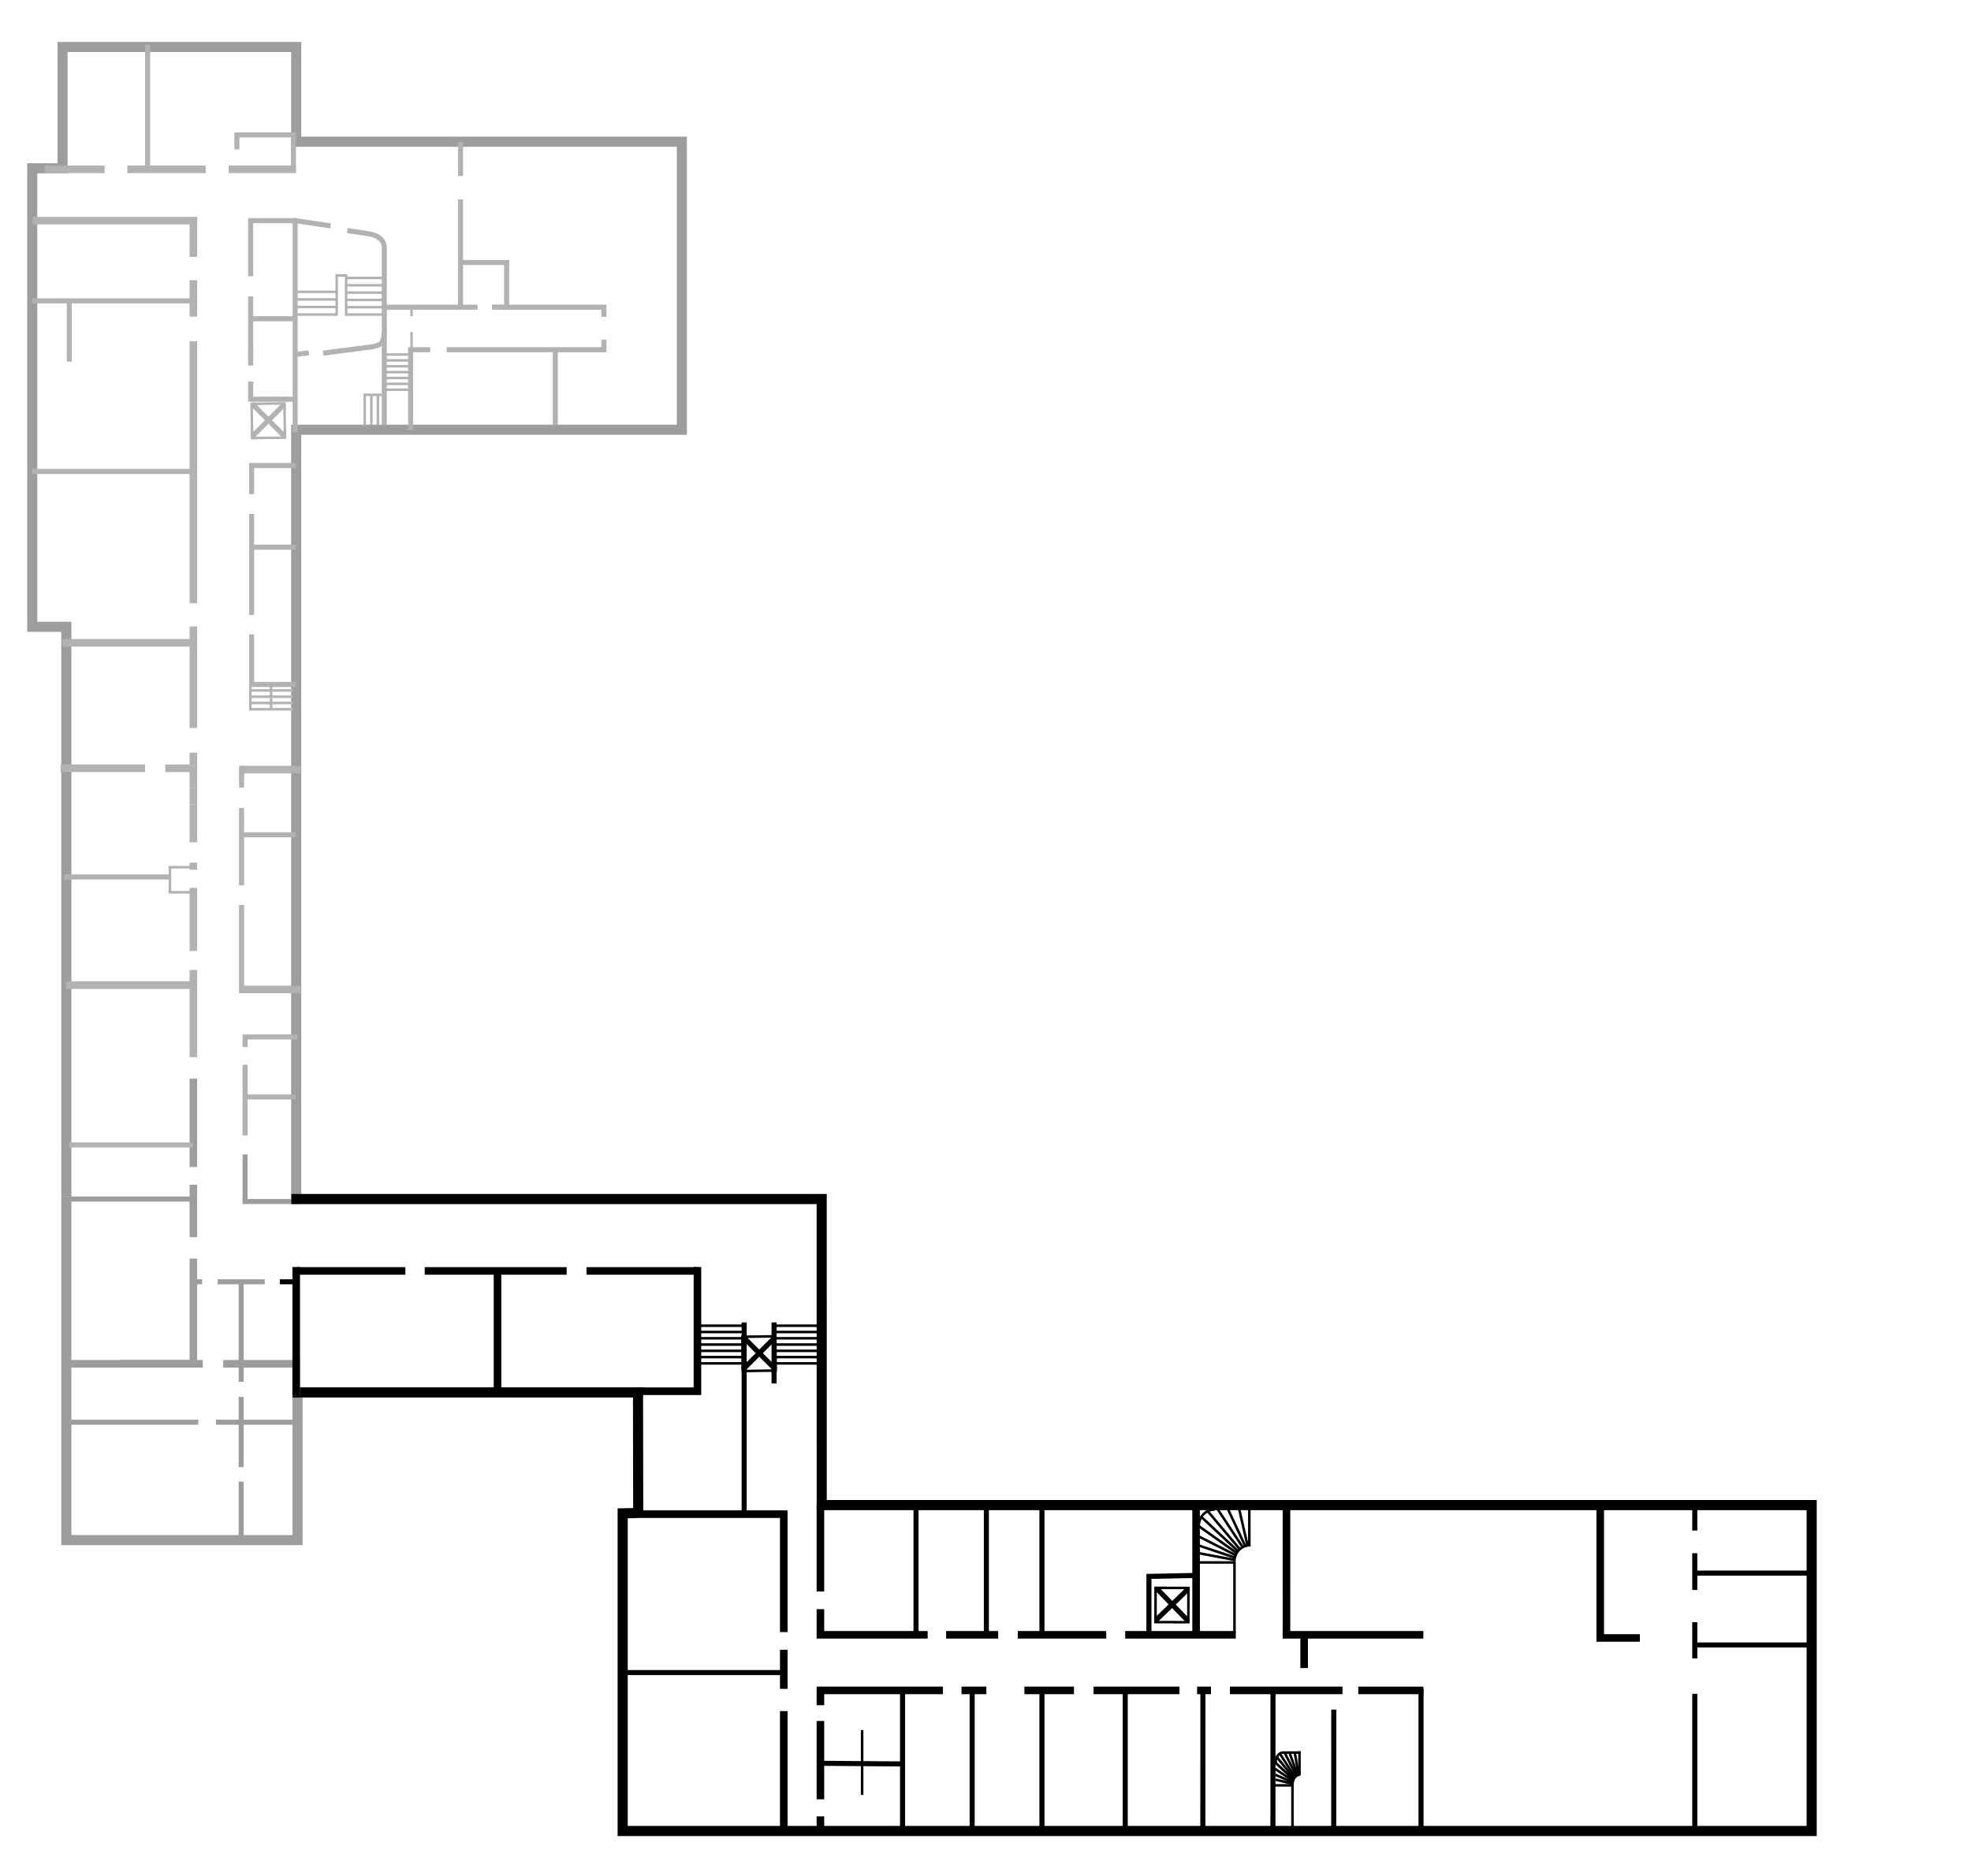
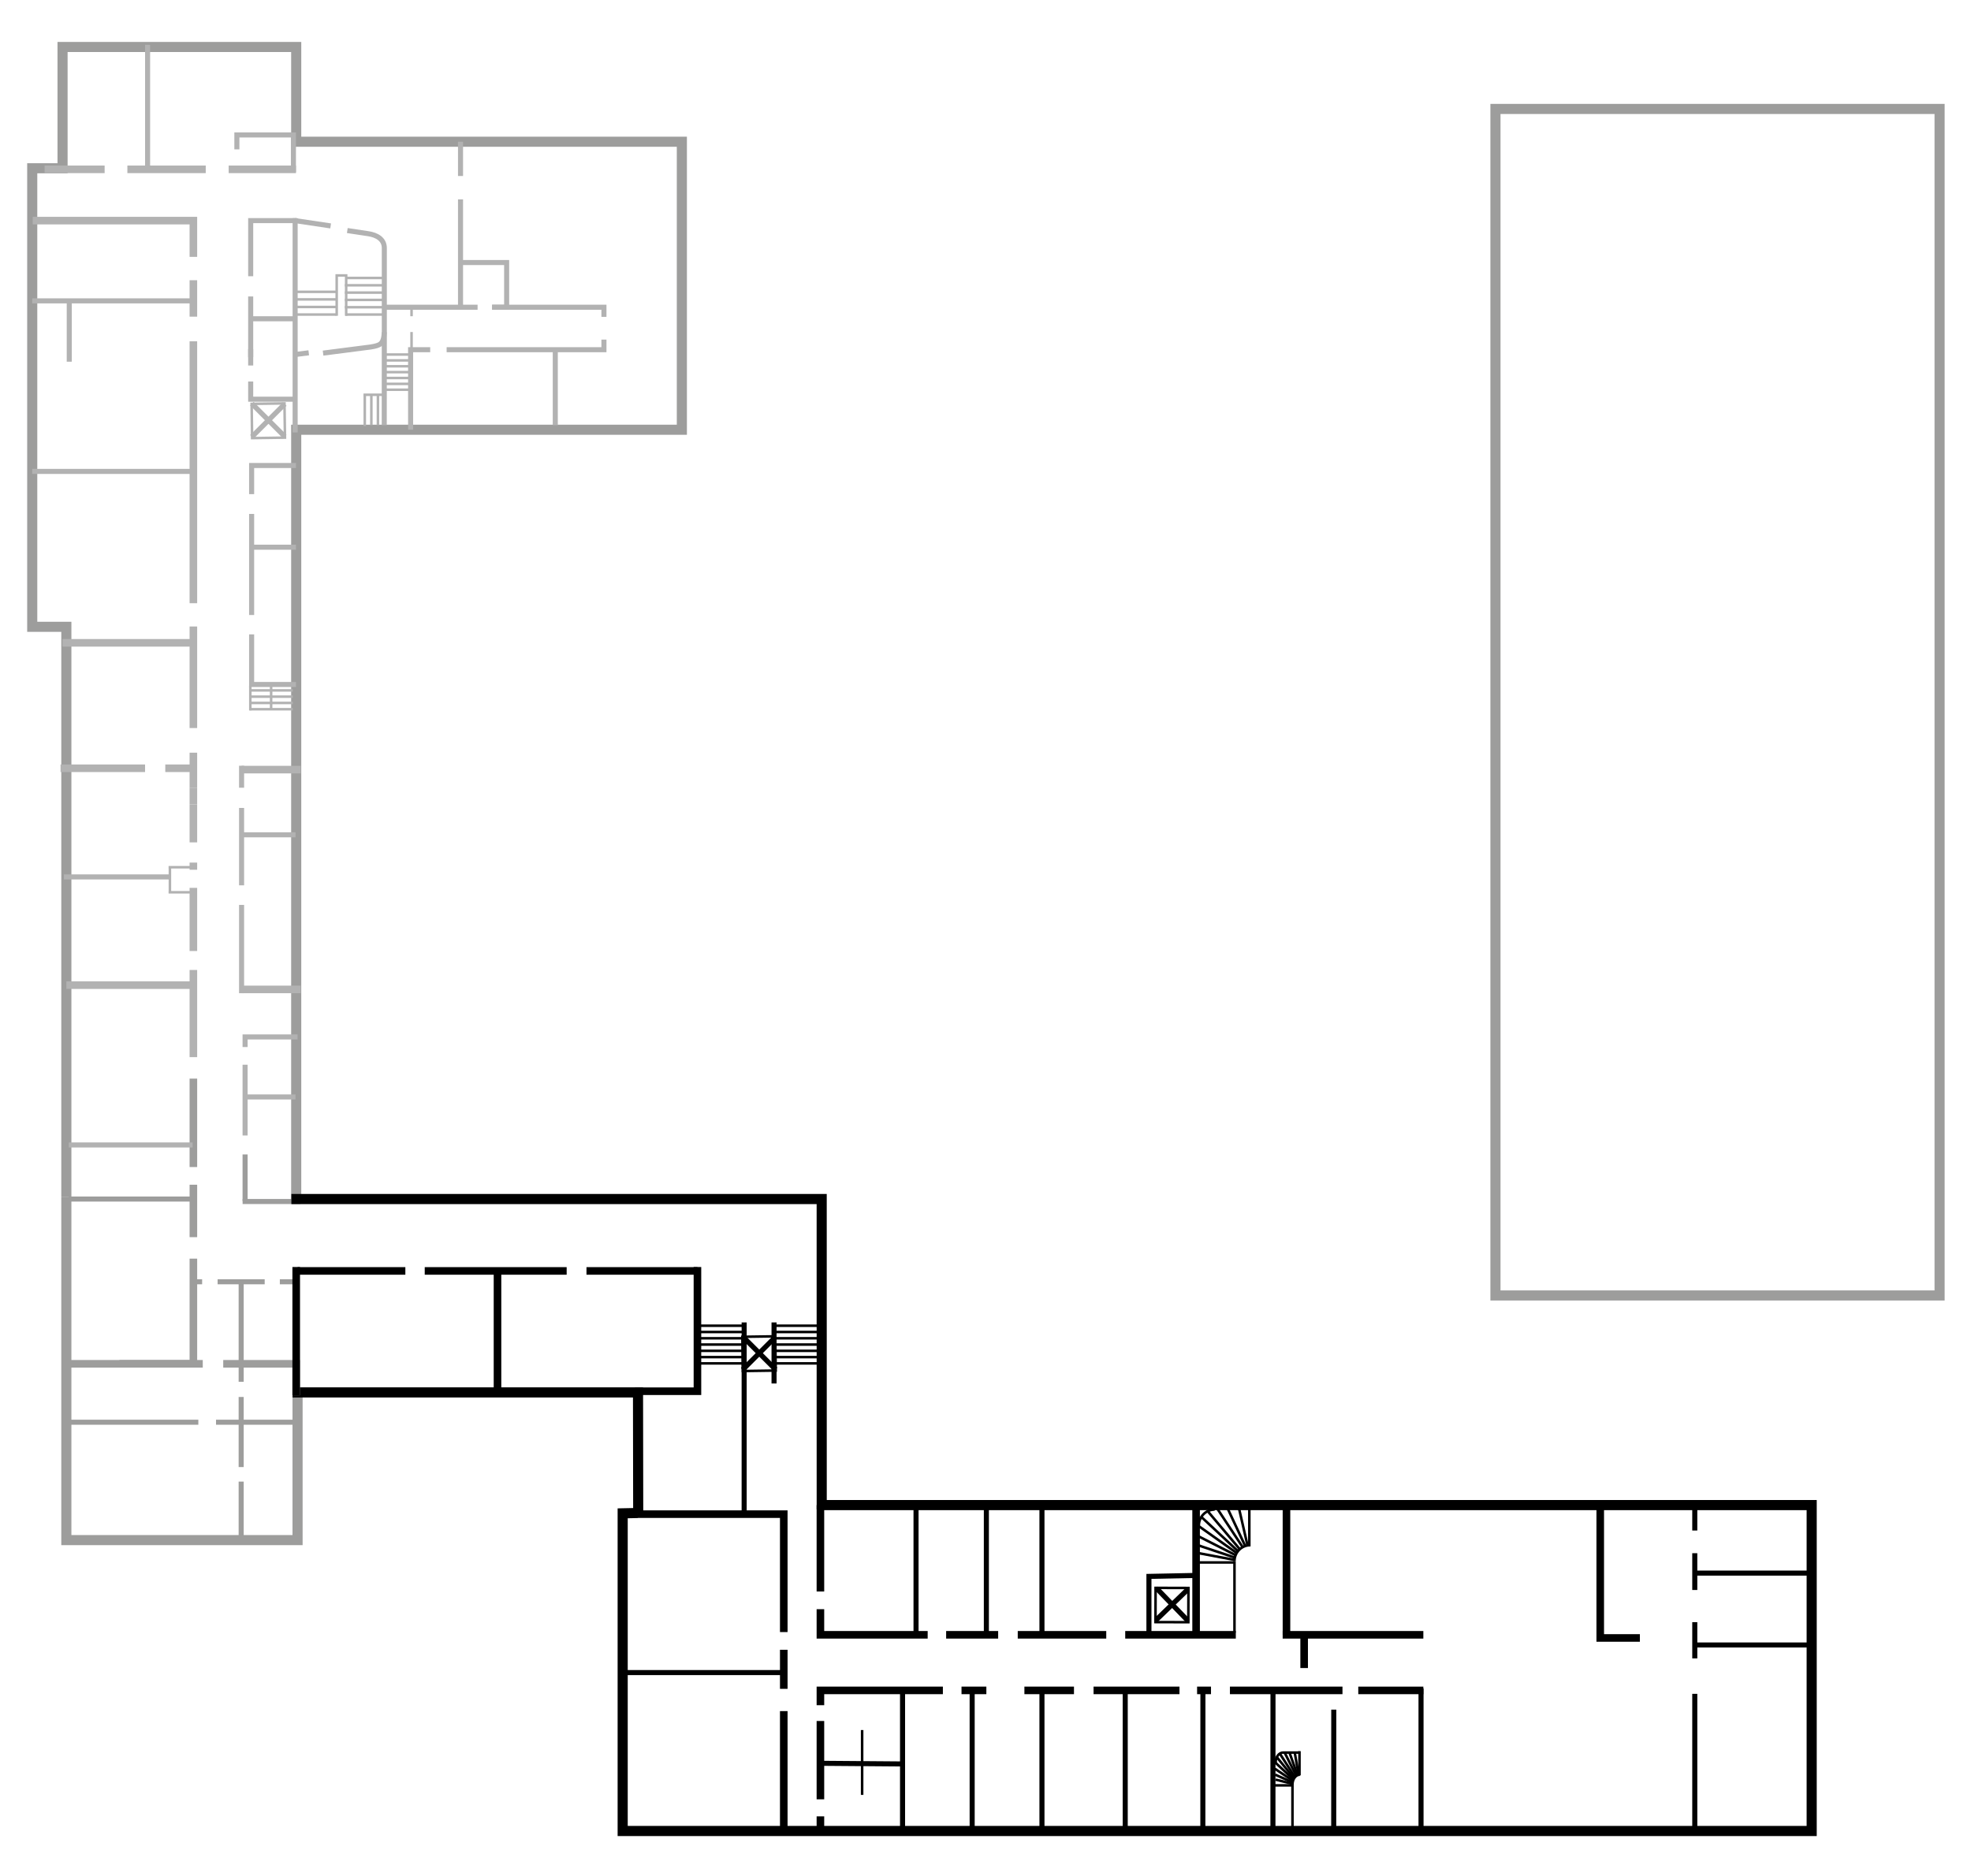
<svg xmlns="http://www.w3.org/2000/svg" xmlns:xlink="http://www.w3.org/1999/xlink" version="1.1" x="0px" y="0px" width="779.953px" height="742.45px" viewBox="0 0 779.953 742.45" enable-background="new 0 0 779.953 742.45" xml:space="preserve">
  <g id="Ebene_6" display="none">
    <g display="inline">
      <defs>
        <polygon id="SVGID_1_" points="277.919,495.791 490.907,495.791 502.034,708.105 289.046,708.105    " />
      </defs>
      <clipPath id="SVGID_2_">
        <use xlink:href="#SVGID_1_" overflow="visible" />
      </clipPath>
    </g>
    <g display="inline">
      <line fill="none" stroke="#000000" stroke-width="0.3" x1="251.137" y1="-26.418" x2="251.137" y2="9.582" />
      <line fill="none" stroke="#000000" stroke-width="0.3" x1="213.203" y1="27.582" x2="238.492" y2="27.582" />
      <line fill="none" stroke="#000000" stroke-width="0.3" x1="213.203" y1="714.867" x2="238.492" y2="714.867" />
      <line fill="none" stroke="#000000" stroke-width="0.3" x1="251.137" y1="768.867" x2="251.137" y2="732.867" />
      <line fill="none" stroke="#000000" stroke-width="0.3" x1="539.871" y1="-26.418" x2="539.871" y2="9.582" />
      <line fill="none" stroke="#000000" stroke-width="0.3" x1="577.805" y1="27.582" x2="552.516" y2="27.582" />
      <line fill="none" stroke="#000000" stroke-width="0.3" x1="577.805" y1="714.867" x2="552.516" y2="714.867" />
      <line fill="none" stroke="#000000" stroke-width="0.3" x1="539.871" y1="768.867" x2="539.871" y2="732.867" />
    </g>
    <g display="inline">
      <line fill="none" stroke="#000000" stroke-width="0.3" x1="217.608" y1="-26.418" x2="217.608" y2="9.582" />
      <line fill="none" stroke="#000000" stroke-width="0.3" x1="175.781" y1="27.582" x2="203.666" y2="27.582" />
      <line fill="none" stroke="#000000" stroke-width="0.3" x1="175.781" y1="714.867" x2="203.666" y2="714.867" />
      <line fill="none" stroke="#000000" stroke-width="0.3" x1="217.608" y1="768.867" x2="217.608" y2="732.867" />
      <line fill="none" stroke="#000000" stroke-width="0.3" x1="535.978" y1="-26.418" x2="535.978" y2="9.582" />
      <line fill="none" stroke="#000000" stroke-width="0.3" x1="577.805" y1="27.582" x2="549.92" y2="27.582" />
      <line fill="none" stroke="#000000" stroke-width="0.3" x1="577.805" y1="714.867" x2="549.92" y2="714.867" />
      <line fill="none" stroke="#000000" stroke-width="0.3" x1="535.978" y1="768.867" x2="535.978" y2="732.867" />
    </g>
  </g>
  <g id="Ebene_3" display="none">
    <g display="inline">
      <defs>
        <polygon id="SVGID_3_" points="377.335,611.692 881.094,597.732 896.882,757.041 393.123,771.001    " />
      </defs>
      <clipPath id="SVGID_4_">
        <use xlink:href="#SVGID_3_" overflow="visible" />
      </clipPath>
    </g>
  </g>
  <g id="Ebene_2" display="none">
    <g display="inline">
      <defs>
        <polygon id="SVGID_5_" points="-54.882,-2.927 116.974,-2.927 127.959,626.417 -43.896,626.417    " />
      </defs>
      <clipPath id="SVGID_6_">
        <use xlink:href="#SVGID_5_" overflow="visible" />
      </clipPath>
    </g>
    <rect x="199.781" y="117.042" display="inline" fill="none" width="171.855" height="629.344" />
    <g display="inline">
      <defs>
        <rect id="SVGID_7_" x="107.079" y="54.527" width="253.001" height="128.106" />
      </defs>
      <clipPath id="SVGID_8_">
        <use xlink:href="#SVGID_7_" overflow="visible" />
      </clipPath>
    </g>
  </g>
  <g id="Ebene_4">
    <polyline fill="none" stroke="#9D9D9C" stroke-width="4" stroke-miterlimit="10" points="26.254,473.637 26.254,248.089    12.755,248.089 12.755,66.598 24.754,66.598 24.753,18.601 117.214,18.601 117.214,56.099 269.821,56.1 269.82,170.093    117.214,170.093 117.214,474.578  " />
    <polyline fill="none" stroke="#9D9D9C" stroke-width="4" stroke-miterlimit="10" points="117.75,551.117 117.75,609.57    26.254,609.57 26.254,473.637  " />
    <polyline fill="none" stroke="#000000" stroke-width="4" stroke-miterlimit="10" points="252.547,599.021 252.471,551.117    115.762,551.117  " />
    <polyline fill="none" stroke="#000000" stroke-width="3" stroke-miterlimit="10" points="275.987,501.482 275.987,550.643    251.271,550.643  " />
    <polyline fill="none" stroke="#9D9D9C" stroke-width="3" stroke-miterlimit="10" points="88.336,539.787 117.214,539.787    117.214,552.246  " />
    <line fill="none" stroke="#9D9D9C" stroke-width="3" stroke-miterlimit="10" x1="47.238" y1="539.787" x2="80.237" y2="539.787" />
    <polyline fill="none" stroke="#9D9D9C" stroke-width="3" stroke-miterlimit="10" points="76.523,498.162 76.523,539.787    26.928,539.787  " />
    <line fill="none" stroke="#9D9D9C" stroke-width="3" stroke-miterlimit="10" x1="76.523" y1="468.912" x2="76.523" y2="489.662" />
    <line fill="none" stroke="#9D9D9C" stroke-width="3" stroke-miterlimit="10" x1="76.523" y1="426.912" x2="76.523" y2="461.912" />
    <line fill="none" stroke="#B2B2B2" stroke-width="3" stroke-miterlimit="10" x1="76.523" y1="383.912" x2="76.523" y2="418.412" />
    <line fill="none" stroke="#B2B2B2" stroke-width="3" stroke-miterlimit="10" x1="76.523" y1="351.412" x2="76.523" y2="376.412" />
    <line fill="none" stroke="#B2B2B2" stroke-width="3" stroke-miterlimit="10" x1="76.523" y1="341.412" x2="76.523" y2="344.246" />
    <line fill="none" stroke="#B2B2B2" stroke-width="3" stroke-miterlimit="10" x1="76.523" y1="318.412" x2="76.523" y2="333.412" />
    <line fill="none" stroke="#B2B2B2" stroke-width="3" stroke-miterlimit="10" x1="76.523" y1="311.745" x2="76.523" y2="318.412" />
    <line fill="none" stroke="#B2B2B2" stroke-width="3" stroke-miterlimit="10" x1="76.523" y1="297.912" x2="76.523" y2="311.745" />
    <line fill="none" stroke="#B2B2B2" stroke-width="3" stroke-miterlimit="10" x1="76.523" y1="247.962" x2="76.523" y2="288.162" />
    <line fill="none" stroke="#B2B2B2" stroke-width="3" stroke-miterlimit="10" x1="76.523" y1="135.079" x2="76.523" y2="238.746" />
    <line fill="none" stroke="#B2B2B2" stroke-width="3" stroke-miterlimit="10" x1="76.523" y1="110.912" x2="76.523" y2="125.329" />
    <polyline fill="none" stroke="#B2B2B2" stroke-width="3" stroke-miterlimit="10" points="12.938,87.32 76.523,87.32    76.523,101.665  " />
    <line stroke="#B2B2B2" stroke-width="3" stroke-miterlimit="10" x1="24.712" y1="254.431" x2="75.612" y2="254.431" />
    <line stroke="#9D9D9C" stroke-width="2" stroke-miterlimit="10" x1="27.234" y1="474.578" x2="76.217" y2="474.578" />
    <line stroke="#B2B2B2" stroke-width="2" stroke-miterlimit="10" x1="27.234" y1="453.162" x2="76.217" y2="453.162" />
    <line stroke="#B2B2B2" stroke-width="3" stroke-miterlimit="10" x1="26.254" y1="389.912" x2="75.237" y2="389.912" />
    <line stroke="#B2B2B2" stroke-width="2" stroke-miterlimit="10" x1="25.296" y1="347.079" x2="67.237" y2="347.079" />
    <line stroke="#B2B2B2" stroke-width="3" stroke-miterlimit="10" x1="65.404" y1="304.079" x2="75.612" y2="304.079" />
    <line stroke="#B2B2B2" stroke-width="3" stroke-miterlimit="10" x1="23.962" y1="304.079" x2="57.405" y2="304.079" />
    <line stroke="#B2B2B2" stroke-width="2" stroke-miterlimit="10" x1="27.404" y1="143.157" x2="27.404" y2="119.079" />
    <line fill="none" stroke="#B2B2B2" stroke-width="3" stroke-miterlimit="10" x1="95.595" y1="391.608" x2="118.979" y2="391.608" />
    <line fill="none" stroke="#B2B2B2" stroke-width="3" stroke-miterlimit="10" x1="118.979" y1="304.609" x2="95.595" y2="304.609" />
    <line fill="none" stroke="#B2B2B2" stroke-width="2" stroke-miterlimit="10" x1="95.595" y1="358.162" x2="95.595" y2="393.108" />
    <line fill="none" stroke="#B2B2B2" stroke-width="2" stroke-miterlimit="10" x1="95.595" y1="319.776" x2="95.595" y2="350.412" />
    <line fill="none" stroke="#B2B2B2" stroke-width="2" stroke-miterlimit="10" x1="95.595" y1="303.08" x2="95.595" y2="311.776" />
    <line fill="none" stroke="#B2B2B2" stroke-width="2" stroke-miterlimit="10" x1="97.644" y1="434.162" x2="116.93" y2="434.162" />
    <polyline fill="none" stroke="#B2B2B2" stroke-width="2" stroke-miterlimit="10" points="96.987,414.412 96.987,410.412    117.75,410.412  " />
    <line fill="none" stroke="#B2B2B2" stroke-width="2" stroke-miterlimit="10" x1="96.987" y1="449.412" x2="96.987" y2="421.412" />
    <line fill="none" stroke="#9D9D9C" stroke-width="2" stroke-miterlimit="10" x1="96.987" y1="475.388" x2="96.987" y2="456.912" />
    <line fill="none" stroke="#9D9D9C" stroke-width="2" stroke-miterlimit="10" x1="118.821" y1="475.55" x2="96" y2="475.55" />
    <path fill="none" stroke="#B2B2B2" stroke-width="2" stroke-miterlimit="10" d="M77.488,53.412" />
    <line fill="none" stroke="#B2B2B2" stroke-width="2" stroke-miterlimit="10" x1="99.199" y1="117.333" x2="99.199" y2="141.41" />
    <polyline fill="none" stroke="#B2B2B2" stroke-width="2" stroke-miterlimit="10" points="117.335,87.32 99.201,87.32    99.201,109.333  " />
    <path fill="none" stroke="#B2B2B2" stroke-width="2" stroke-miterlimit="24" d="M130.843,89.416   c-7.281-1.088-14.054-2.096-14.054-2.096" />
    <path fill="none" stroke="#B2B2B2" stroke-width="2" stroke-miterlimit="24" d="M127.847,139.76   c7.733-0.984,17.002-2.168,18.89-2.428c3.708-0.667,5.042-1,5.343-5.833c0-6.083,0-28.083,0-33.333   c0-3.542-3.051-5.167-6.343-5.667c-2.03-0.309-5.014-0.758-8.305-1.251" />
    <path fill="none" stroke="#B2B2B2" stroke-width="2" stroke-miterlimit="24" d="M116.789,140.32c0,0,2.186-0.277,5.384-0.684" />
    <line fill="none" stroke="#B2B2B2" stroke-width="2" stroke-miterlimit="10" x1="116.789" y1="171.163" x2="116.789" y2="86.35" />
    <line fill="none" stroke="#000000" stroke-miterlimit="10" x1="277.303" y1="537.14" x2="294.471" y2="537.14" />
    <line fill="none" stroke="#000000" stroke-miterlimit="10" x1="277.303" y1="524.715" x2="294.471" y2="524.715" />
    <line fill="none" stroke="#000000" stroke-miterlimit="10" x1="277.303" y1="532.17" x2="294.471" y2="532.17" />
    <line fill="none" stroke="#000000" stroke-miterlimit="10" x1="277.303" y1="534.654" x2="294.471" y2="534.654" />
    <line fill="none" stroke="#000000" stroke-miterlimit="10" x1="277.303" y1="529.685" x2="294.471" y2="529.685" />
    <line fill="none" stroke="#000000" stroke-miterlimit="10" x1="277.303" y1="527.2" x2="294.471" y2="527.2" />
    <line fill="none" stroke="#000000" stroke-miterlimit="10" x1="277.303" y1="539.624" x2="294.471" y2="539.624" />
    <line fill="none" stroke="#000000" stroke-width="2" stroke-miterlimit="10" x1="306.303" y1="523.412" x2="306.303" y2="547.577" />
    <line fill="none" stroke="#000000" stroke-width="2" stroke-miterlimit="10" x1="294.471" y1="599.021" x2="294.471" y2="523.412" />
    <line fill="none" stroke="#B2B2B2" stroke-width="2" stroke-miterlimit="10" x1="95.595" y1="330.412" x2="116.943" y2="330.412" />
    <line fill="none" stroke="#000000" stroke-miterlimit="10" x1="306.303" y1="537.14" x2="323.471" y2="537.14" />
    <line fill="none" stroke="#000000" stroke-miterlimit="10" x1="306.303" y1="524.715" x2="323.471" y2="524.715" />
    <line fill="none" stroke="#000000" stroke-miterlimit="10" x1="306.303" y1="532.17" x2="323.471" y2="532.17" />
    <line fill="none" stroke="#000000" stroke-miterlimit="10" x1="306.303" y1="534.654" x2="323.471" y2="534.654" />
    <line fill="none" stroke="#000000" stroke-miterlimit="10" x1="306.303" y1="529.685" x2="323.471" y2="529.685" />
    <line fill="none" stroke="#000000" stroke-miterlimit="10" x1="306.303" y1="527.2" x2="323.471" y2="527.2" />
    <line fill="none" stroke="#000000" stroke-miterlimit="10" x1="306.303" y1="539.624" x2="323.471" y2="539.624" />
    <polyline fill="none" stroke="#B2B2B2" stroke-width="2" stroke-miterlimit="10" points="99.199,150.998 99.199,157.999    117.214,157.999  " />
    <line fill="none" stroke="#B2B2B2" stroke-width="2" stroke-miterlimit="10" x1="99.199" y1="138.164" x2="99.199" y2="144.665" />
    <g>
      <g>
        <line fill="none" stroke="#B2B2B2" stroke-width="2" stroke-miterlimit="10" x1="112.67" y1="172.759" x2="99.668" y2="159.759" />
        <line fill="none" stroke="#B2B2B2" stroke-width="2" stroke-miterlimit="10" x1="112.668" y1="159.896" x2="99.668" y2="172.897" />
      </g>
      <rect x="99.669" y="159.759" transform="matrix(-0.9999 0.0146 -0.0146 -0.9999 214.7605 331.501)" fill="none" stroke="#B2B2B2" stroke-miterlimit="10" width="13.001" height="13.551" />
    </g>
    <g>
      <g>
        <line fill="none" stroke="#000000" stroke-width="2" stroke-miterlimit="10" x1="306.887" y1="542" x2="293.885" y2="529" />
        <line fill="none" stroke="#000000" stroke-width="2" stroke-miterlimit="10" x1="306.885" y1="529.137" x2="293.885" y2="542.139" />
      </g>
      <rect x="293.886" y="529" transform="matrix(-0.9999 0.0146 -0.0146 -0.9999 608.5478 1067.118)" fill="none" stroke="#000000" stroke-miterlimit="10" width="13.001" height="13.551" />
    </g>
    <polyline fill="none" stroke="#B2B2B2" stroke-width="2" stroke-miterlimit="10" points="93.737,59.121 93.737,53.412    116.112,53.412 116.112,68.156  " />
    <line fill="none" stroke="#B2B2B2" stroke-width="2" stroke-miterlimit="10" x1="99.375" y1="126.165" x2="116.418" y2="126.165" />
    <polyline fill="none" stroke="#000000" stroke-width="4" stroke-miterlimit="10" points="325.068,595.708 325.068,595.708    716.908,595.71 716.91,724.704 246.402,724.702 246.402,598.967 252.383,598.84 252.383,598.84  " />
    <line fill="none" stroke="#000000" stroke-width="2" stroke-miterlimit="10" x1="670.65" y1="670.413" x2="670.65" y2="724.704" />
    <line fill="none" stroke="#000000" stroke-width="2" stroke-miterlimit="10" x1="670.65" y1="642.052" x2="670.65" y2="656.393" />
    <line fill="none" stroke="#000000" stroke-width="2" stroke-miterlimit="10" x1="670.648" y1="614.752" x2="670.648" y2="629.312" />
    <line fill="none" stroke="#000000" stroke-width="3" stroke-miterlimit="10" x1="324.65" y1="629.912" x2="324.65" y2="595.709" />
    <polyline fill="none" stroke="#000000" stroke-width="3" stroke-miterlimit="10" points="367.093,647.049 324.65,647.049    324.65,636.912  " />
    <line fill="none" stroke="#000000" stroke-width="3" stroke-miterlimit="10" x1="394.987" y1="647.049" x2="374.404" y2="647.049" />
    <line fill="none" stroke="#000000" stroke-width="3" stroke-miterlimit="10" x1="437.76" y1="647.05" x2="402.737" y2="647.049" />
    <line fill="none" stroke="#000000" stroke-width="3" stroke-miterlimit="10" x1="489.029" y1="647.049" x2="445.266" y2="647.049" />
    <path fill="none" stroke="#000000" stroke-width="3" stroke-miterlimit="10" d="M473.314,647.049" />
    <line fill="none" stroke="#000000" stroke-width="3" stroke-miterlimit="10" x1="563.238" y1="647.05" x2="507.57" y2="647.05" />
    <polyline fill="none" stroke="#000000" stroke-width="3" stroke-miterlimit="10" points="633.236,596.958 633.238,648.298    648.93,648.298  " />
    <line fill="none" stroke="#000000" stroke-width="3" stroke-miterlimit="10" x1="324.65" y1="718.912" x2="324.65" y2="724.703" />
    <line fill="none" stroke="#000000" stroke-width="3" stroke-miterlimit="10" x1="324.65" y1="681.162" x2="324.65" y2="712.162" />
    <polyline fill="none" stroke="#000000" stroke-width="3" stroke-miterlimit="10" points="373.113,669.049 324.65,669.049    324.65,674.912  " />
    <line fill="none" stroke="#000000" stroke-width="3" stroke-miterlimit="10" x1="390.316" y1="669.049" x2="380.487" y2="669.049" />
    <line fill="none" stroke="#000000" stroke-width="3" stroke-miterlimit="10" x1="424.987" y1="669.049" x2="405.371" y2="669.049" />
    <line fill="none" stroke="#000000" stroke-width="3" stroke-miterlimit="10" x1="466.737" y1="669.049" x2="432.737" y2="669.049" />
    <line fill="none" stroke="#000000" stroke-width="3" stroke-miterlimit="10" x1="479.209" y1="669.049" x2="473.706" y2="669.049" />
    <path fill="none" stroke="#000000" stroke-width="3" stroke-miterlimit="10" d="M475.984,669.049" />
    <line fill="none" stroke="#000000" stroke-width="3" stroke-miterlimit="10" x1="531.237" y1="669.05" x2="486.701" y2="669.05" />
    <line fill="none" stroke="#000000" stroke-width="3" stroke-miterlimit="10" x1="563.238" y1="669.049" x2="537.487" y2="669.05" />
    <line fill="none" stroke="#000000" stroke-width="2" stroke-miterlimit="10" x1="390.316" y1="595.709" x2="390.316" y2="647.049" />
    <polyline fill="none" stroke="#000000" stroke-width="2" stroke-miterlimit="10" points="454.648,647.049 454.65,623.931    473.314,623.551  " />
    <line fill="none" stroke="#000000" stroke-width="2" stroke-miterlimit="10" x1="562.321" y1="668.313" x2="562.321" y2="723.968" />
    <line fill="none" stroke="#000000" stroke-width="2" stroke-miterlimit="10" x1="503.742" y1="669" x2="503.717" y2="724.703" />
    <line fill="none" stroke="#000000" stroke-width="2" stroke-miterlimit="10" x1="476.01" y1="669.049" x2="475.984" y2="724.704" />
    <line fill="none" stroke="#000000" stroke-width="2" stroke-miterlimit="10" x1="384.696" y1="669.049" x2="384.696" y2="724.703" />
    <line fill="none" stroke="#000000" stroke-width="2" stroke-miterlimit="10" x1="357.152" y1="669" x2="357.152" y2="724.653" />
    <line fill="none" stroke="#000000" stroke-width="3" stroke-miterlimit="10" x1="473.316" y1="595.709" x2="473.314" y2="647.049" />
    <line fill="none" stroke="#000000" stroke-width="3" stroke-miterlimit="10" x1="509.074" y1="595.71" x2="509.078" y2="647.05" />
    <line fill="none" stroke="#000000" stroke-width="2" stroke-miterlimit="10" x1="670.648" y1="651.079" x2="716.91" y2="651.079" />
    <line fill="none" stroke="#000000" stroke-width="3" stroke-miterlimit="10" x1="310.148" y1="677.244" x2="310.15" y2="724.703" />
    <line fill="none" stroke="#000000" stroke-width="3" stroke-miterlimit="10" x1="310.15" y1="652.974" x2="310.15" y2="668.436" />
    <polyline fill="none" stroke="#000000" stroke-width="3" stroke-miterlimit="10" points="252.385,599.299 310.15,599.299    310.148,645.957  " />
    <line fill="none" stroke="#000000" stroke-width="2" stroke-miterlimit="10" x1="246.4" y1="662.001" x2="310.15" y2="662.001" />
    <line fill="none" stroke="#000000" stroke-width="2" stroke-linecap="round" stroke-miterlimit="10" x1="469.58" y1="640.981" x2="457.989" y2="628.981" />
    <line fill="none" stroke="#000000" stroke-width="2" stroke-linecap="round" stroke-miterlimit="10" x1="469.782" y1="629.312" x2="457.782" y2="640.901" />
    <rect x="457.282" y="628.481" transform="matrix(-1 -0.0029 0.0029 -1 925.7014 1271.87)" fill="none" stroke="#000000" stroke-miterlimit="10" width="13" height="13.552" />
    <line fill="none" stroke="#000000" stroke-width="2" stroke-miterlimit="10" x1="412.316" y1="594.89" x2="412.316" y2="646.229" />
    <line fill="none" stroke="#000000" stroke-width="2" stroke-miterlimit="10" x1="362.487" y1="595.709" x2="362.487" y2="647.049" />
    <polyline fill="none" stroke="#000000" stroke-miterlimit="10" points="473.588,618.412 488.502,618.412 488.502,646.229  " />
    <line fill="none" stroke="#000000" stroke-miterlimit="10" x1="474.05" y1="603.808" x2="489.379" y2="614.681" />
    <line fill="none" stroke="#000000" stroke-miterlimit="10" x1="475.387" y1="600.402" x2="489.88" y2="613.949" />
    <line fill="none" stroke="#000000" stroke-miterlimit="10" x1="477.906" y1="598.124" x2="490.603" y2="613.183" />
    <line fill="none" stroke="#000000" stroke-miterlimit="10" x1="481.656" y1="597.058" x2="491.746" y2="612.363" />
    <line fill="none" stroke="#000000" stroke-miterlimit="10" x1="485.8" y1="597.058" x2="492.8" y2="612.037" />
    <line fill="none" stroke="#000000" stroke-miterlimit="10" x1="490.3" y1="597.058" x2="493.612" y2="611.483" />
    <path fill="none" stroke="#000000" stroke-miterlimit="10" d="M488.502,617.918c0-3.501,2.795-6.333,6.25-6.333" />
    <line fill="none" stroke="#000000" stroke-miterlimit="10" x1="494.377" y1="596.36" x2="494.377" y2="612.037" />
    <line fill="none" stroke="#000000" stroke-miterlimit="10" x1="474.404" y1="614.752" x2="488.549" y2="617.412" />
    <line fill="none" stroke="#000000" stroke-miterlimit="10" x1="474.05" y1="611.6" x2="488.502" y2="616.443" />
    <line fill="none" stroke="#000000" stroke-miterlimit="10" x1="473.588" y1="607.725" x2="488.853" y2="615.475" />
    <path fill="none" stroke="#000000" stroke-miterlimit="10" d="M474.404,603.808c0-3.501,2.795-6.333,6.25-6.333" />
    <line fill="none" stroke="#000000" stroke-width="2" stroke-miterlimit="10" x1="325.165" y1="697.912" x2="357.152" y2="698.162" />
    <line fill="none" stroke="#000000" stroke-width="2" stroke-miterlimit="10" x1="412.316" y1="668.313" x2="412.316" y2="723.967" />
    <line fill="none" stroke="#000000" stroke-width="2" stroke-miterlimit="10" x1="445.266" y1="668.313" x2="445.266" y2="723.967" />
    <line fill="none" stroke="#000000" stroke-width="2" stroke-miterlimit="10" x1="527.794" y1="676.662" x2="527.769" y2="724.704" />
    <line fill="none" stroke="#000000" stroke-width="3" stroke-miterlimit="10" x1="516.071" y1="647.05" x2="516.071" y2="660.206" />
    <line fill="none" stroke="#000000" stroke-miterlimit="10" x1="341.159" y1="684.745" x2="341.159" y2="710.412" />
    <line fill="none" stroke="#000000" stroke-width="3" stroke-miterlimit="10" x1="232.077" y1="503.028" x2="275.987" y2="503.028" />
    <line fill="none" stroke="#000000" stroke-width="3" stroke-miterlimit="10" x1="168.071" y1="503.028" x2="224.237" y2="503.028" />
    <line fill="none" stroke="#000000" stroke-width="3" stroke-miterlimit="10" x1="117.75" y1="503.028" x2="160.405" y2="503.028" />
    <line fill="none" stroke="#000000" stroke-width="3" stroke-miterlimit="10" x1="196.869" y1="503.028" x2="196.869" y2="551.117" />
    <line fill="none" stroke="#9D9D9C" stroke-width="2" stroke-miterlimit="10" x1="85.488" y1="562.912" x2="116.93" y2="562.912" />
    <line fill="none" stroke="#9D9D9C" stroke-width="2" stroke-miterlimit="10" x1="26.678" y1="562.912" x2="78.487" y2="562.912" />
    <line fill="none" stroke="#9D9D9C" stroke-width="2" stroke-miterlimit="10" x1="95.433" y1="546.912" x2="95.433" y2="507.32" />
    <line fill="none" stroke="#9D9D9C" stroke-width="2" stroke-miterlimit="10" x1="95.433" y1="580.662" x2="95.433" y2="552.912" />
    <line fill="none" stroke="#9D9D9C" stroke-width="2" stroke-miterlimit="10" x1="95.433" y1="609.57" x2="95.433" y2="586.412" />
-     <line fill="none" stroke="#000000" stroke-width="2" stroke-miterlimit="10" x1="110.738" y1="507.32" x2="116.93" y2="507.32" />
+     <line fill="none" stroke="#9D9D9C" stroke-width="2" stroke-miterlimit="10" x1="110.738" y1="507.32" x2="116.93" y2="507.32" />
    <line fill="none" stroke="#9D9D9C" stroke-width="2" stroke-miterlimit="10" x1="86.112" y1="507.32" x2="104.738" y2="507.32" />
    <line fill="none" stroke="#9D9D9C" stroke-width="2" stroke-miterlimit="10" x1="76.523" y1="507.32" x2="79.988" y2="507.32" />
    <line fill="none" stroke="#B2B2B2" stroke-width="2" stroke-miterlimit="10" x1="12.755" y1="186.579" x2="76.523" y2="186.579" />
    <polyline fill="none" stroke="#B2B2B2" stroke-width="2" stroke-miterlimit="10" points="99.571,195.579 99.571,184.246    117.124,184.246  " />
    <line fill="none" stroke="#B2B2B2" stroke-width="2" stroke-miterlimit="10" x1="99.571" y1="243.412" x2="99.571" y2="203.412" />
    <polyline fill="none" stroke="#B2B2B2" stroke-width="2" stroke-miterlimit="10" points="117.124,270.912 99.571,270.912    99.571,251.079  " />
    <line fill="none" stroke="#B2B2B2" stroke-width="2" stroke-miterlimit="10" x1="99.571" y1="216.579" x2="117.124" y2="216.579" />
    <line fill="none" stroke="#B2B2B2" stroke-width="2" stroke-miterlimit="10" x1="12.755" y1="119.08" x2="76.523" y2="119.08" />
    <line fill="none" stroke="#B2B2B2" stroke-width="3" stroke-miterlimit="10" x1="50.405" y1="67.021" x2="81.414" y2="67.021" />
    <line fill="none" stroke="#B2B2B2" stroke-width="3" stroke-miterlimit="10" x1="17.646" y1="67.021" x2="41.404" y2="67.021" />
    <line fill="none" stroke="#000000" stroke-width="2" stroke-miterlimit="10" x1="670.648" y1="622.628" x2="716.91" y2="622.628" />
    <line fill="none" stroke="#000000" stroke-width="2" stroke-miterlimit="10" x1="670.648" y1="595.192" x2="670.648" y2="605.773" />
    <polyline fill="none" stroke="#000000" stroke-miterlimit="10" points="504.4,706.641 511.447,706.641 511.447,723.892  " />
    <line fill="none" stroke="#000000" stroke-miterlimit="10" x1="504.618" y1="697.585" x2="511.861" y2="704.327" />
    <line fill="none" stroke="#000000" stroke-miterlimit="10" x1="505.25" y1="695.474" x2="512.099" y2="703.873" />
    <line fill="none" stroke="#000000" stroke-miterlimit="10" x1="506.44" y1="694.061" x2="512.439" y2="703.398" />
    <line fill="none" stroke="#000000" stroke-miterlimit="10" x1="508.213" y1="693.399" x2="512.98" y2="702.891" />
    <line fill="none" stroke="#000000" stroke-miterlimit="10" x1="510.171" y1="693.399" x2="513.478" y2="702.688" />
    <line fill="none" stroke="#000000" stroke-miterlimit="10" x1="512.297" y1="693.399" x2="513.862" y2="702.344" />
    <path fill="none" stroke="#000000" stroke-miterlimit="10" d="M511.447,706.334c0-2.17,1.32-3.927,2.953-3.927" />
    <polyline fill="none" stroke="#000000" stroke-miterlimit="10" points="514.224,693.1 514.224,694.031 514.224,702.688  " />
    <line fill="none" stroke="#000000" stroke-miterlimit="10" x1="504.786" y1="704.372" x2="511.47" y2="706.021" />
    <line fill="none" stroke="#000000" stroke-miterlimit="10" x1="504.618" y1="702.417" x2="511.447" y2="705.421" />
    <line fill="none" stroke="#000000" stroke-miterlimit="10" x1="504.4" y1="700.013" x2="511.613" y2="704.819" />
    <path fill="none" stroke="#000000" stroke-miterlimit="10" d="M504.786,697.585c0-2.172,1.32-3.928,2.953-3.928h6.484" />
    <path fill="none" stroke="#B2B2B2" stroke-miterlimit="10" d="M67.237,342.996v10.166 M77.362,343.25H66.706 M66.706,353.162   h10.657" />
    <line fill="none" stroke="#B2B2B2" stroke-miterlimit="10" x1="98.703" y1="273.253" x2="115.871" y2="273.253" />
    <line fill="none" stroke="#B2B2B2" stroke-miterlimit="10" x1="98.703" y1="280.708" x2="115.871" y2="280.708" />
    <line fill="none" stroke="#B2B2B2" stroke-miterlimit="10" x1="98.703" y1="278.223" x2="115.871" y2="278.223" />
    <line fill="none" stroke="#B2B2B2" stroke-miterlimit="10" x1="98.703" y1="275.738" x2="115.871" y2="275.738" />
    <line fill="none" stroke="#B2B2B2" stroke-miterlimit="10" x1="99.056" y1="271.473" x2="99.056" y2="281.162" />
    <line fill="none" stroke="#B2B2B2" stroke-miterlimit="10" x1="107.287" y1="270.894" x2="107.287" y2="280.583" />
    <line stroke="#B2B2B2" stroke-width="2" stroke-miterlimit="10" x1="58.404" y1="67.021" x2="58.404" y2="17.746" />
    <line fill="none" stroke="#B2B2B2" stroke-miterlimit="10" x1="116.789" y1="121.498" x2="133.067" y2="121.498" />
    <line fill="none" stroke="#B2B2B2" stroke-miterlimit="10" x1="116.789" y1="118.501" x2="133.067" y2="118.501" />
    <line fill="none" stroke="#B2B2B2" stroke-miterlimit="10" x1="116.789" y1="124.495" x2="133.067" y2="124.495" />
    <line fill="none" stroke="#B2B2B2" stroke-miterlimit="10" x1="116.789" y1="115.504" x2="133.067" y2="115.504" />
    <polyline fill="none" stroke="#B2B2B2" stroke-miterlimit="10" points="133.237,124.984 133.237,109.021 136.987,109.021    136.987,124.984  " />
    <line fill="none" stroke="#B2B2B2" stroke-miterlimit="10" x1="136.479" y1="121.6" x2="152.051" y2="121.6" />
    <line fill="none" stroke="#B2B2B2" stroke-miterlimit="10" x1="136.479" y1="118.705" x2="152.051" y2="118.705" />
    <line fill="none" stroke="#B2B2B2" stroke-miterlimit="10" x1="136.653" y1="124.495" x2="152.051" y2="124.495" />
    <line fill="none" stroke="#B2B2B2" stroke-miterlimit="10" x1="136.479" y1="115.81" x2="152.051" y2="115.81" />
    <line fill="none" stroke="#B2B2B2" stroke-miterlimit="10" x1="136.479" y1="112.915" x2="152.051" y2="112.915" />
    <line fill="none" stroke="#B2B2B2" stroke-miterlimit="10" x1="137.027" y1="110.02" x2="152.599" y2="110.02" />
    <line fill="none" stroke="#B2B2B2" stroke-width="2" stroke-miterlimit="24" x1="152.08" y1="131.499" x2="152.051" y2="168.282" />
    <polyline fill="none" stroke="#B2B2B2" stroke-width="2" stroke-miterlimit="24" points="194.738,121.6 200.487,121.6    200.487,103.912 181.987,103.912  " />
    <polyline fill="none" stroke="#B2B2B2" stroke-width="2" stroke-miterlimit="24" points="184.011,121.6 152.051,121.6    188.987,121.6  " />
    <polyline fill="none" stroke="#B2B2B2" stroke-width="2" stroke-miterlimit="24" points="238.987,125.412 238.987,121.6    200.738,121.6 194.738,121.6  " />
    <polyline fill="none" stroke="#B2B2B2" stroke-width="2" stroke-miterlimit="24" points="176.737,138.412 238.987,138.412    238.987,134.412  " />
    <polyline fill="none" stroke="#B2B2B2" stroke-width="2" stroke-miterlimit="24" points="162.487,170.093 162.487,138.412    170.237,138.412  " />
    <line fill="none" stroke="#B2B2B2" stroke-width="2" stroke-miterlimit="24" x1="182.237" y1="78.912" x2="182.237" y2="121.6" />
    <line fill="none" stroke="#B2B2B2" stroke-width="2" stroke-miterlimit="24" x1="182.237" y1="56.1" x2="182.237" y2="69.662" />
    <line fill="none" stroke="#B2B2B2" stroke-width="2" stroke-miterlimit="24" x1="219.737" y1="137.825" x2="219.737" y2="168.282" />
    <line fill="none" stroke="#B2B2B2" stroke-miterlimit="24" x1="162.862" y1="131.412" x2="162.862" y2="137.787" />
    <line fill="none" stroke="#B2B2B2" stroke-miterlimit="24" x1="162.862" y1="122.327" x2="162.862" y2="125.163" />
    <line fill="none" stroke="#B2B2B2" stroke-miterlimit="24" x1="152.08" y1="154.253" x2="161.83" y2="154.253" />
    <line fill="none" stroke="#B2B2B2" stroke-miterlimit="24" x1="152.08" y1="140.32" x2="161.83" y2="140.32" />
    <line fill="none" stroke="#B2B2B2" stroke-miterlimit="24" x1="152.08" y1="147.286" x2="161.83" y2="147.286" />
    <line fill="none" stroke="#B2B2B2" stroke-miterlimit="24" x1="152.08" y1="144.964" x2="161.83" y2="144.964" />
    <line fill="none" stroke="#B2B2B2" stroke-miterlimit="24" x1="152.08" y1="142.642" x2="161.83" y2="142.642" />
    <line fill="none" stroke="#B2B2B2" stroke-miterlimit="24" x1="152.08" y1="151.931" x2="161.83" y2="151.931" />
    <line fill="none" stroke="#B2B2B2" stroke-miterlimit="24" x1="152.08" y1="149.608" x2="161.83" y2="149.608" />
    <line fill="none" stroke="#B2B2B2" stroke-miterlimit="24" x1="149.55" y1="168.282" x2="149.55" y2="156.246" />
    <line fill="none" stroke="#B2B2B2" stroke-miterlimit="24" x1="146.95" y1="168.282" x2="146.95" y2="156.246" />
    <line fill="none" stroke="#B2B2B2" stroke-miterlimit="24" x1="144.35" y1="168.615" x2="144.35" y2="156.246" />
    <line fill="none" stroke="#B2B2B2" stroke-miterlimit="24" x1="143.846" y1="156.246" x2="151.531" y2="156.246" />
    <line fill="none" stroke="#B2B2B2" stroke-width="3" stroke-miterlimit="10" x1="90.487" y1="67.021" x2="117.112" y2="67.021" />
    <polyline fill="none" stroke="#000000" stroke-width="4" stroke-miterlimit="10" points="115.303,474.578 325.154,474.578    325.165,597.377  " />
    <line fill="none" stroke="#000000" stroke-width="3" stroke-miterlimit="10" x1="117.214" y1="552.246" x2="117.214" y2="501.482" />
+     <polyline fill="none" stroke="#9D9D9C" stroke-width="4" stroke-miterlimit="10" points="591.775,255.588 591.775,43.119    767.522,43.119 767.522,512.741 591.775,512.741 591.775,246.589  " />
  </g>
  <g id="Ebene_5" display="none">
    <path display="inline" fill="none" stroke="#000000" stroke-miterlimit="10" d="M234.395,91.294c5.159,0,9.333-3.458,9.333-7.73   h-9.333" />
    <path display="inline" fill="none" stroke="#000000" stroke-miterlimit="10" d="M233.137,156.617c5.159,0,9.333-3.458,9.333-7.73   h-9.333" />
    <path display="inline" fill="none" stroke="#000000" stroke-miterlimit="10" d="M233.137,272.867c5.159,0,9.333-3.458,9.333-7.73   h-9.333" />
    <path display="inline" fill="none" stroke="#000000" stroke-miterlimit="10" d="M233.137,289.115c5.159,0,9.333,3.458,9.333,7.73   h-9.333" />
    <path display="inline" fill="none" stroke="#000000" stroke-miterlimit="10" d="M233.137,310.529c5.159,0,9.333,3.458,9.333,7.73   h-9.333" />
    <path display="inline" fill="none" stroke="#000000" stroke-miterlimit="10" d="M233.887,355.262c5.159,0,9.333,3.457,9.333,7.729   h-9.333" />
    <path display="inline" fill="none" stroke="#000000" stroke-miterlimit="10" d="M233.137,396.194c5.159,0,9.333,3.457,9.333,7.729   h-9.333" />
    <path display="inline" fill="none" stroke="#000000" stroke-miterlimit="10" d="M233.887,440.937c5.159,0,9.333,3.457,9.333,7.729   h-9.333" />
    <path display="inline" fill="none" stroke="#000000" stroke-miterlimit="10" d="M233.887,457.184c5.159,0,9.333,3.457,9.333,7.729   h-9.333" />
    <path display="inline" fill="none" stroke="#000000" stroke-miterlimit="10" d="M233.887,512.456c5.159,0,9.333,3.457,9.333,7.729   h-9.333" />
    <path display="inline" fill="none" stroke="#000000" stroke-miterlimit="10" d="M253.765,382.882c-5.159,0-9.333,3.457-9.333,7.729   h9.333" />
    <path display="inline" fill="none" stroke="#000000" stroke-miterlimit="10" d="M321.273,527.32c0-5.159-3.457-9.333-7.729-9.333   v9.333" />
    <path display="inline" fill="none" stroke="#000000" stroke-miterlimit="10" d="M386.813,527.32c0-5.159-3.457-9.333-7.729-9.333   v9.333" />
    <path display="inline" fill="none" stroke="#000000" stroke-miterlimit="10" d="M253.303,566.887c0-5.159,3.457-9.333,7.729-9.333   v9.333" />
  </g>
</svg>
